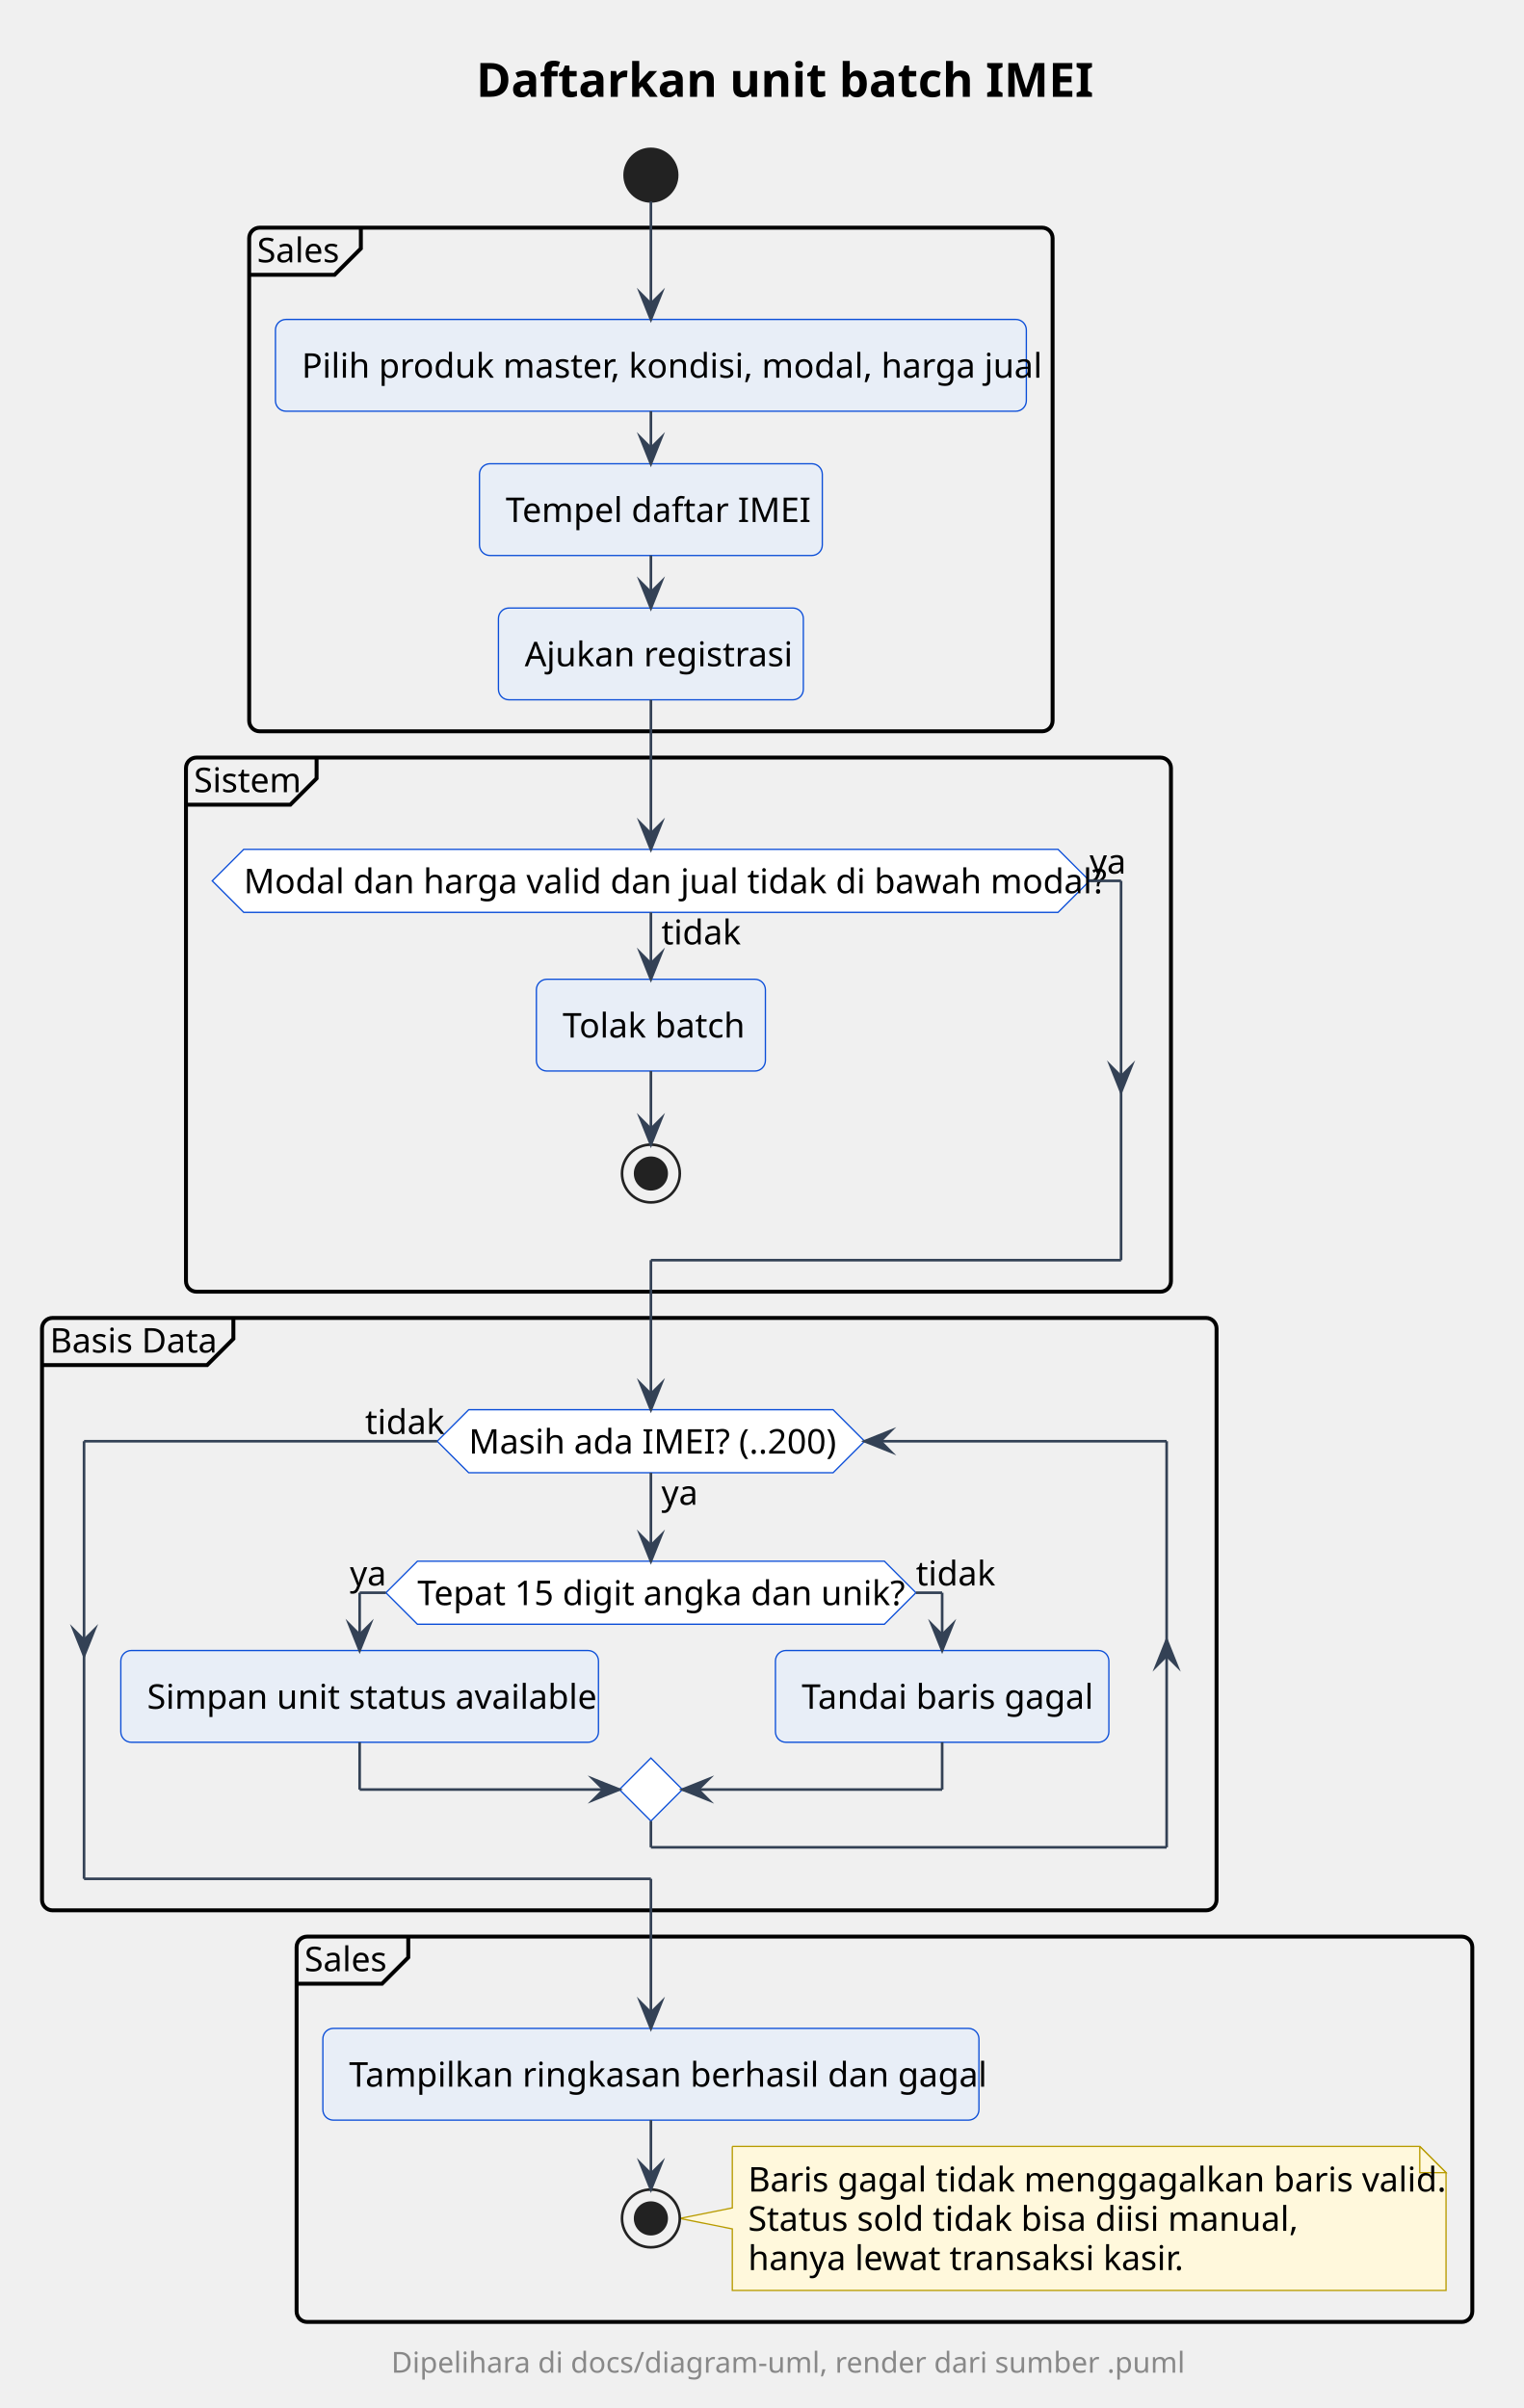
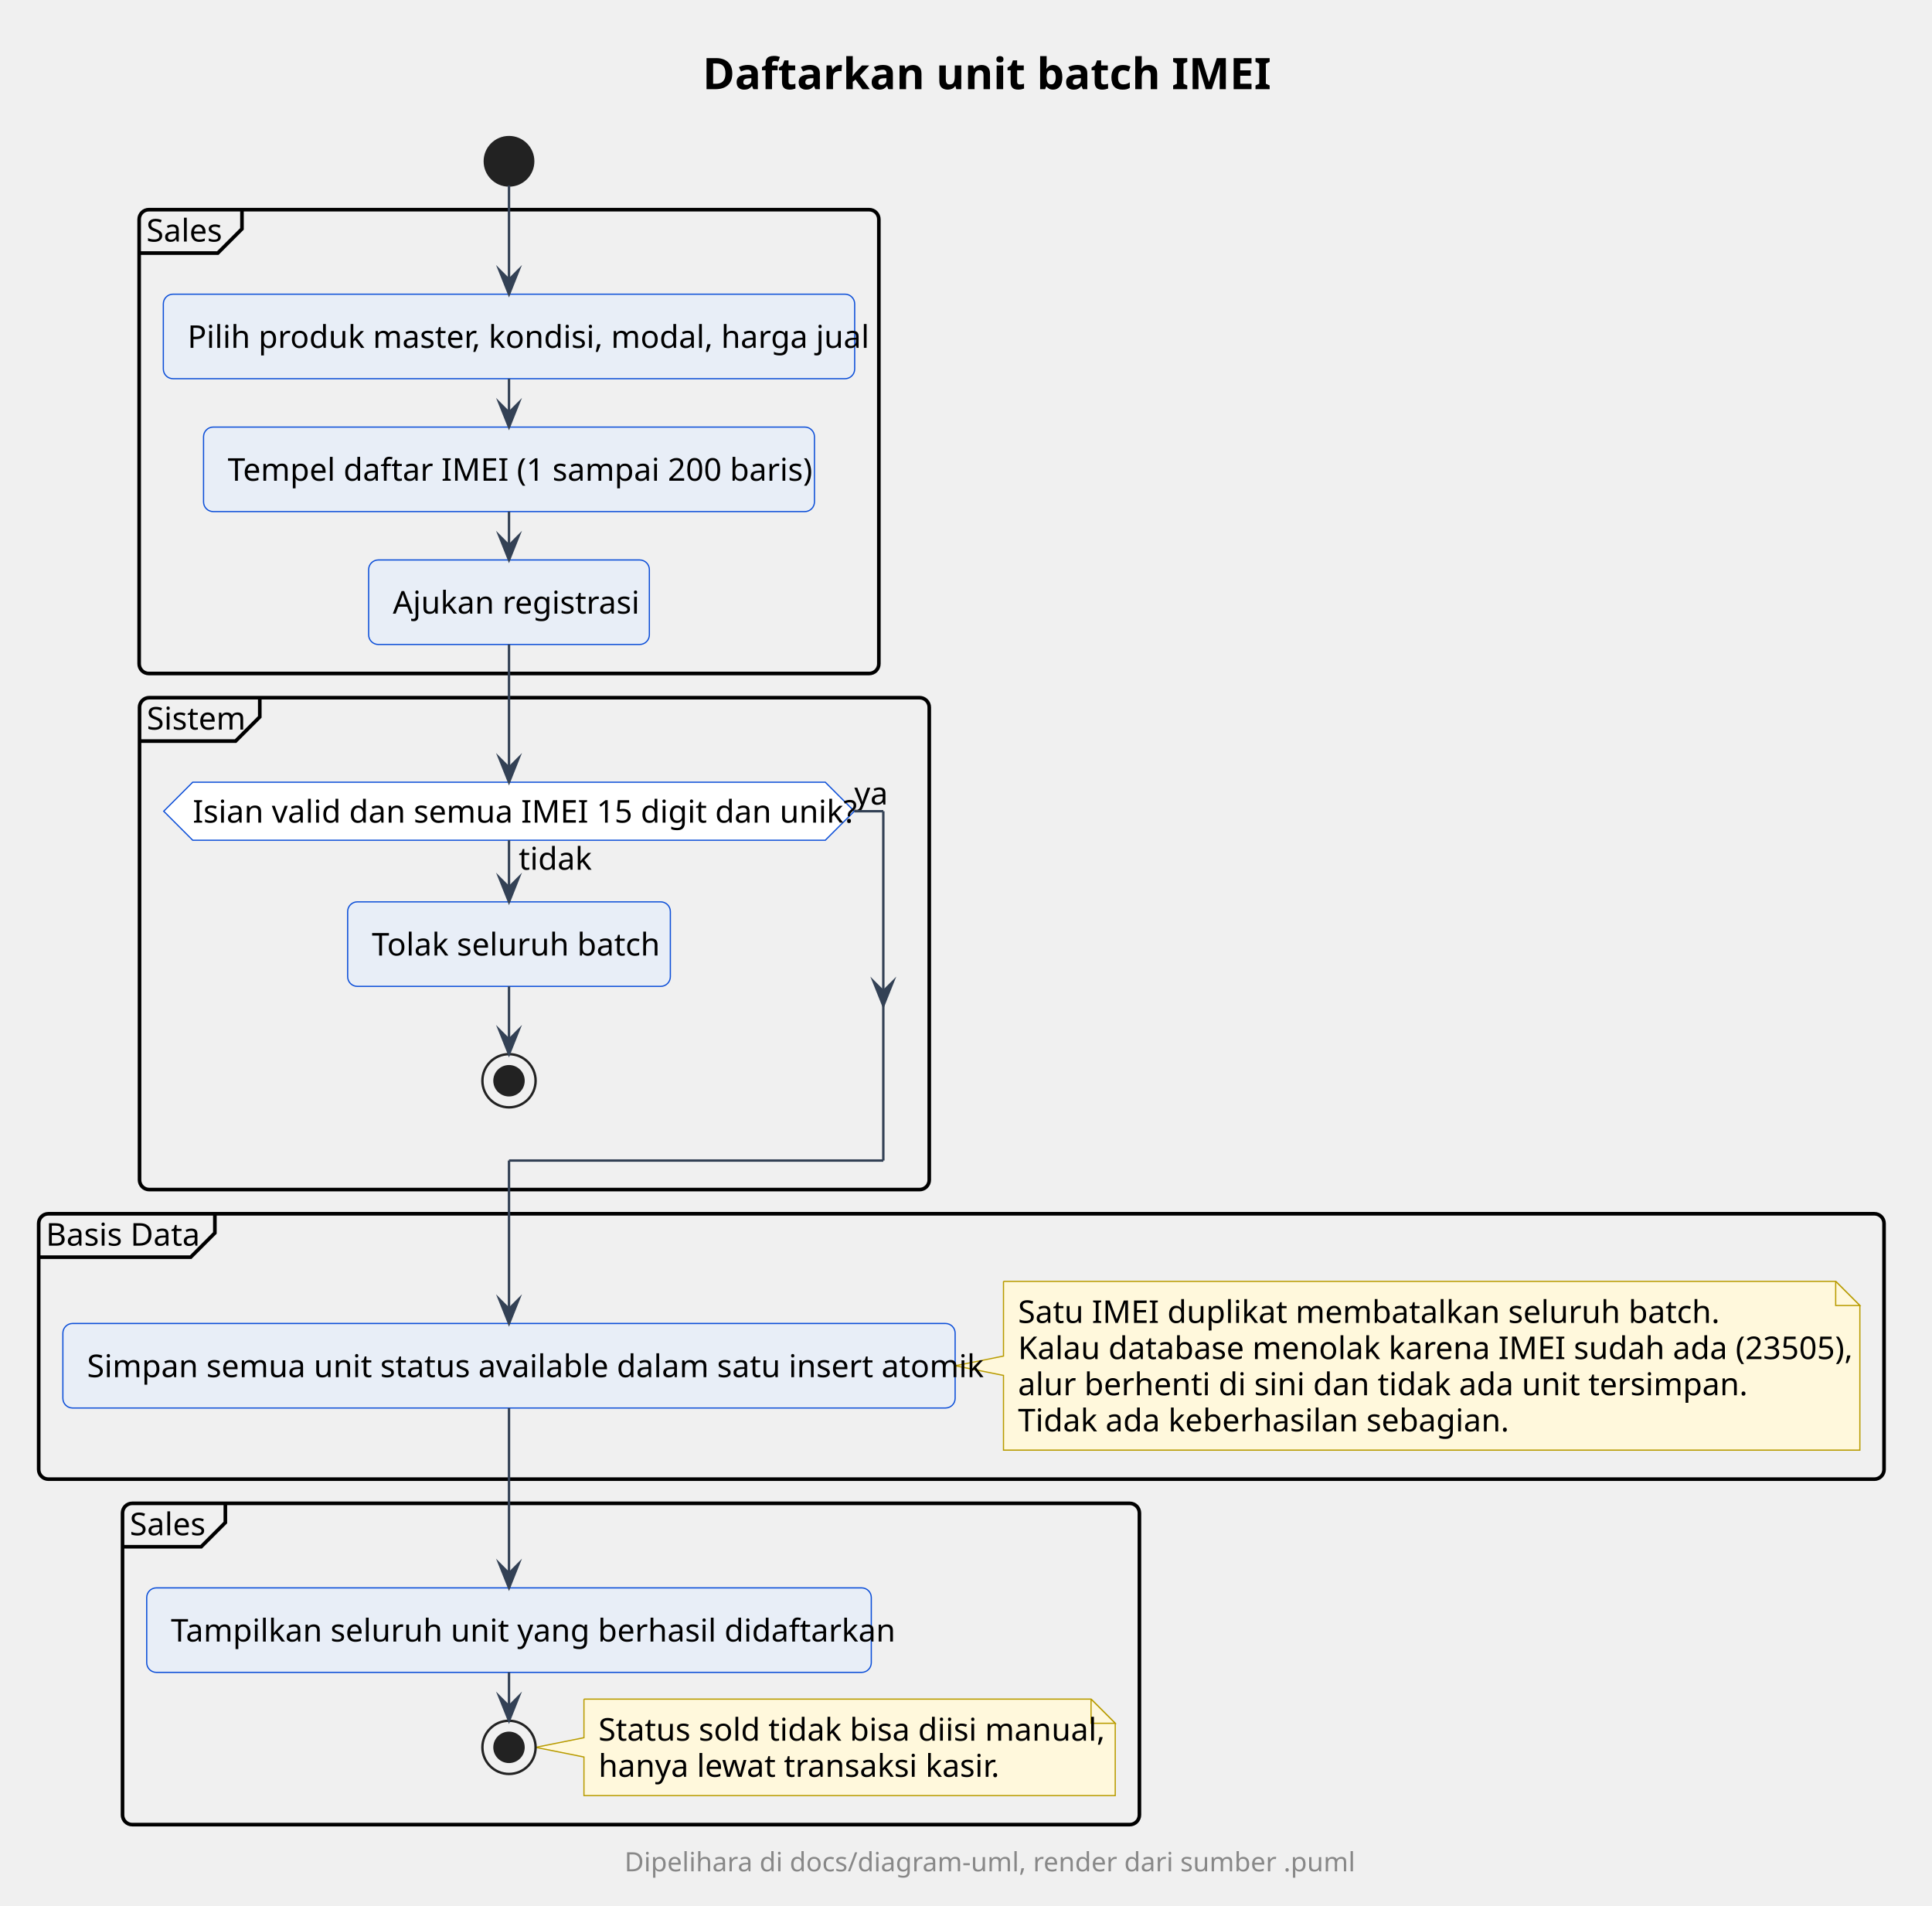
- <svg xmlns="http://www.w3.org/2000/svg" contentStyleType="text/css" data-diagram-type="ACTIVITY" height="917px" preserveAspectRatio="none" style="width:580px;height:917px;background:#FFFFFF;" version="1.1" viewBox="0 0 580 917" width="580px" zoomAndPan="magnify">
+ <svg xmlns="http://www.w3.org/2000/svg" version="1.1" data-diagram-type="ACTIVITY" style="width:799px;height:788px;background:#FFFFFF;" width="799px" height="788px" viewBox="0 0 799 788" zoomAndPan="magnify" preserveAspectRatio="none" contentStyleType="text/css">
  <defs />
-   <g>
+   <g font-family="sans-serif" lengthAdjust="spacing">
    <g class="title" data-source-line="43">
-       <text fill="#000000" font-family="sans-serif" font-size="18" font-weight="700" lengthAdjust="spacing" textLength="216.026" x="181.283" y="36.884">Daftarkan unit batch IMEI</text>
+       <text x="290.572" y="36.884" fill="#000" font-size="18" textLength="216.026" font-weight="700">Daftarkan unit batch IMEI</text>
    </g>
-     <ellipse cx="247.835" cy="66.698" fill="#222222" rx="10" ry="10" style="stroke:#222222;stroke-width:1;" />
-     <rect fill="none" height="191.795" rx="4" ry="4" style="stroke:#000000;stroke-width:1.5;" width="305.91" x="94.88" y="86.698" />
-     <path d="M137.399,86.698 L137.399,94.647 L127.399,104.647 L94.88,104.647" fill="none" style="stroke:#000000;stroke-width:1.5;" />
-     <text fill="#000000" font-family="sans-serif" font-size="13" lengthAdjust="spacing" textLength="32.519" x="97.88" y="99.892">Sales</text>
-     <rect fill="#E8EEF7" height="34.949" rx="4" ry="4" style="stroke:#0B4ED8;stroke-width:0.5;" width="285.91" x="104.88" y="121.647" />
-     <text fill="#000000" font-family="sans-serif" font-size="13" lengthAdjust="spacing" textLength="265.91" x="114.88" y="143.841">Pilih produk master, kondisi, modal, harga jual</text>
-     <rect fill="#E8EEF7" height="34.949" rx="4" ry="4" style="stroke:#0B4ED8;stroke-width:0.5;" width="130.538" x="182.566" y="176.596" />
-     <text fill="#000000" font-family="sans-serif" font-size="13" lengthAdjust="spacing" textLength="110.538" x="192.566" y="198.79">Tempel daftar IMEI</text>
-     <rect fill="#E8EEF7" height="34.949" rx="4" ry="4" style="stroke:#0B4ED8;stroke-width:0.5;" width="116.097" x="189.786" y="231.544" />
-     <text fill="#000000" font-family="sans-serif" font-size="13" lengthAdjust="spacing" textLength="96.097" x="199.786" y="253.738">Ajukan registrasi</text>
-     <rect fill="none" height="203.398" rx="4" ry="4" style="stroke:#000000;stroke-width:1.5;" width="375.039" x="70.815" y="288.493" />
-     <path d="M120.545,288.493 L120.545,296.442 L110.545,306.442 L70.815,306.442" fill="none" style="stroke:#000000;stroke-width:1.5;" />
-     <text fill="#000000" font-family="sans-serif" font-size="13" lengthAdjust="spacing" textLength="39.73" x="73.815" y="301.687">Sistem</text>
-     <rect fill="#E8EEF7" height="34.949" rx="4" ry="4" style="stroke:#0B4ED8;stroke-width:0.5;" width="87.203" x="204.233" y="372.916" />
-     <text fill="#000000" font-family="sans-serif" font-size="13" lengthAdjust="spacing" textLength="67.203" x="214.233" y="395.11">Tolak batch</text>
-     <ellipse cx="247.835" cy="446.891" fill="none" rx="11" ry="11" style="stroke:#222222;stroke-width:1;" />
-     <ellipse cx="247.835" cy="446.891" fill="#222222" rx="6" ry="6" style="stroke:#222222;stroke-width:1;" />
-     <polygon fill="#FFFFFF" points="92.815,323.442,402.854,323.442,414.854,335.442,402.854,347.442,92.815,347.442,80.815,335.442,92.815,323.442" style="stroke:#0B4ED8;stroke-width:0.5;stroke-linejoin:miter;stroke-miterlimit:10;" />
-     <text fill="#000000" font-family="sans-serif" font-size="13" lengthAdjust="spacing" textLength="27.46" x="251.835" y="359.636">tidak</text>
-     <text fill="#000000" font-family="sans-serif" font-size="13" lengthAdjust="spacing" textLength="310.039" x="92.815" y="340.161">Modal dan harga valid dan jual tidak di bawah modal?</text>
-     <text fill="#000000" font-family="sans-serif" font-size="13" lengthAdjust="spacing" textLength="13.73" x="414.854" y="332.687">ya</text>
-     <rect fill="none" height="225.591" rx="4" ry="4" style="stroke:#000000;stroke-width:1.5;" width="447.213" x="16" y="501.891" />
-     <path d="M88.861,501.891 L88.861,509.839 L78.861,519.839 L16,519.839" fill="none" style="stroke:#000000;stroke-width:1.5;" />
-     <text fill="#000000" font-family="sans-serif" font-size="13" lengthAdjust="spacing" textLength="62.861" x="19" y="515.085">Basis Data</text>
-     <polygon fill="#FFFFFF" points="158.936,594.533,336.734,594.533,348.734,606.533,336.734,618.533,158.936,618.533,146.936,606.533,158.936,594.533" style="stroke:#0B4ED8;stroke-width:0.5;stroke-linejoin:miter;stroke-miterlimit:10;" />
-     <text fill="#000000" font-family="sans-serif" font-size="13" lengthAdjust="spacing" textLength="177.798" x="158.936" y="611.253">Tepat 15 digit angka dan unik?</text>
-     <text fill="#000000" font-family="sans-serif" font-size="13" lengthAdjust="spacing" textLength="13.73" x="133.206" y="603.778">ya</text>
-     <text fill="#000000" font-family="sans-serif" font-size="13" lengthAdjust="spacing" textLength="27.46" x="348.734" y="603.778">tidak</text>
-     <rect fill="#E8EEF7" height="34.949" rx="4" ry="4" style="stroke:#0B4ED8;stroke-width:0.5;" width="181.872" x="46" y="628.533" />
-     <text fill="#000000" font-family="sans-serif" font-size="13" lengthAdjust="spacing" textLength="161.872" x="56" y="650.727">Simpan unit status available</text>
-     <rect fill="#E8EEF7" height="34.949" rx="4" ry="4" style="stroke:#0B4ED8;stroke-width:0.5;" width="126.958" x="295.255" y="628.533" />
-     <text fill="#000000" font-family="sans-serif" font-size="13" lengthAdjust="spacing" textLength="106.958" x="305.255" y="650.727">Tandai baris gagal</text>
-     <polygon fill="#FFFFFF" points="247.835,669.482,259.835,681.482,247.835,693.482,235.835,681.482,247.835,669.482" style="stroke:#0B4ED8;stroke-width:0.5;stroke-linejoin:miter;stroke-miterlimit:10;" />
-     <polygon fill="#FFFFFF" points="178.471,536.839,317.199,536.839,329.199,548.839,317.199,560.839,178.471,560.839,166.471,548.839,178.471,536.839" style="stroke:#0B4ED8;stroke-width:0.5;stroke-linejoin:miter;stroke-miterlimit:10;" />
-     <text fill="#000000" font-family="sans-serif" font-size="13" lengthAdjust="spacing" textLength="13.73" x="251.835" y="573.033">ya</text>
-     <text fill="#000000" font-family="sans-serif" font-size="13" lengthAdjust="spacing" textLength="138.728" x="178.471" y="553.559">Masih ada IMEI? (..200)</text>
-     <text fill="#000000" font-family="sans-serif" font-size="13" lengthAdjust="spacing" textLength="27.46" x="139.011" y="546.085">tidak</text>
-     <rect fill="none" height="146.744" rx="4" ry="4" style="stroke:#000000;stroke-width:1.5;" width="447.66" x="112.933" y="737.482" />
-     <path d="M155.452,737.482 L155.452,745.431 L145.452,755.431 L112.933,755.431" fill="none" style="stroke:#000000;stroke-width:1.5;" />
-     <text fill="#000000" font-family="sans-serif" font-size="13" lengthAdjust="spacing" textLength="32.519" x="115.933" y="750.676">Sales</text>
-     <rect fill="#E8EEF7" height="34.949" rx="4" ry="4" style="stroke:#0B4ED8;stroke-width:0.5;" width="249.804" x="122.933" y="772.431" />
-     <text fill="#000000" font-family="sans-serif" font-size="13" lengthAdjust="spacing" textLength="229.804" x="132.933" y="794.625">Tampilkan ringkasan berhasil dan gagal</text>
-     <path d="M278.835,817.379 L278.835,840.803 L258.835,844.803 L278.835,848.803 L278.835,872.226 A0,0 0 0 0 278.835,872.226 L550.592,872.226 A0,0 0 0 0 550.592,872.226 L550.592,827.379 L540.592,817.379 L278.835,817.379 A0,0 0 0 0 278.835,817.379" fill="#FFF8DC" style="stroke:#B89B00;stroke-width:0.5;" />
-     <path d="M540.592,817.379 L540.592,827.379 L550.592,827.379 L540.592,817.379" fill="#FFF8DC" style="stroke:#B89B00;stroke-width:0.5;" />
-     <text fill="#000000" font-family="sans-serif" font-size="13" lengthAdjust="spacing" textLength="250.758" x="284.835" y="834.573">Baris gagal tidak menggagalkan baris valid.</text>
-     <text fill="#000000" font-family="sans-serif" font-size="13" lengthAdjust="spacing" textLength="198.713" x="284.835" y="849.522">Status sold tidak bisa diisi manual,</text>
-     <text fill="#000000" font-family="sans-serif" font-size="13" lengthAdjust="spacing" textLength="159.682" x="284.835" y="864.471">hanya lewat transaksi kasir.</text>
-     <ellipse cx="247.835" cy="844.803" fill="none" rx="11" ry="11" style="stroke:#222222;stroke-width:1;" />
-     <ellipse cx="247.835" cy="844.803" fill="#222222" rx="6" ry="6" style="stroke:#222222;stroke-width:1;" />
-     <line style="stroke:#334155;stroke-width:1;" x1="247.835" x2="247.835" y1="156.596" y2="176.596" />
-     <polygon fill="#334155" points="243.835,166.596,247.835,176.596,251.835,166.596,247.835,170.596" style="stroke:#334155;stroke-width:1;stroke-linejoin:miter;stroke-miterlimit:10;" />
-     <line style="stroke:#334155;stroke-width:1;" x1="247.835" x2="247.835" y1="211.544" y2="231.544" />
-     <polygon fill="#334155" points="243.835,221.544,247.835,231.544,251.835,221.544,247.835,225.544" style="stroke:#334155;stroke-width:1;stroke-linejoin:miter;stroke-miterlimit:10;" />
-     <line style="stroke:#334155;stroke-width:1;" x1="247.835" x2="247.835" y1="76.698" y2="121.647" />
-     <polygon fill="#334155" points="243.835,111.647,247.835,121.647,251.835,111.647,247.835,115.647" style="stroke:#334155;stroke-width:1;stroke-linejoin:miter;stroke-miterlimit:10;" />
-     <line style="stroke:#334155;stroke-width:1;" x1="247.835" x2="247.835" y1="407.865" y2="435.891" />
-     <polygon fill="#334155" points="243.835,425.891,247.835,435.891,251.835,425.891,247.835,429.891" style="stroke:#334155;stroke-width:1;stroke-linejoin:miter;stroke-miterlimit:10;" />
-     <line style="stroke:#334155;stroke-width:1;" x1="247.835" x2="247.835" y1="347.442" y2="372.916" />
-     <polygon fill="#334155" points="243.835,362.916,247.835,372.916,251.835,362.916,247.835,366.916" style="stroke:#334155;stroke-width:1;stroke-linejoin:miter;stroke-miterlimit:10;" />
-     <line style="stroke:#334155;stroke-width:1;" x1="414.854" x2="426.854" y1="335.442" y2="335.442" />
-     <polygon fill="#334155" points="422.854,405.891,426.854,415.891,430.854,405.891,426.854,409.891" style="stroke:#334155;stroke-width:1;stroke-linejoin:miter;stroke-miterlimit:10;" />
-     <line style="stroke:#334155;stroke-width:1;" x1="426.854" x2="426.854" y1="335.442" y2="479.891" />
-     <line style="stroke:#334155;stroke-width:1;" x1="426.854" x2="247.835" y1="479.891" y2="479.891" />
-     <line style="stroke:#334155;stroke-width:1;" x1="247.835" x2="247.835" y1="479.891" y2="536.839" />
-     <polygon fill="#334155" points="243.835,526.839,247.835,536.839,251.835,526.839,247.835,530.839" style="stroke:#334155;stroke-width:1;stroke-linejoin:miter;stroke-miterlimit:10;" />
-     <line style="stroke:#334155;stroke-width:1;" x1="247.835" x2="247.835" y1="266.493" y2="323.442" />
-     <polygon fill="#334155" points="243.835,313.442,247.835,323.442,251.835,313.442,247.835,317.442" style="stroke:#334155;stroke-width:1;stroke-linejoin:miter;stroke-miterlimit:10;" />
-     <line style="stroke:#334155;stroke-width:1;" x1="146.936" x2="136.936" y1="606.533" y2="606.533" />
-     <line style="stroke:#334155;stroke-width:1;" x1="136.936" x2="136.936" y1="606.533" y2="628.533" />
-     <polygon fill="#334155" points="132.936,618.533,136.936,628.533,140.936,618.533,136.936,622.533" style="stroke:#334155;stroke-width:1;stroke-linejoin:miter;stroke-miterlimit:10;" />
-     <line style="stroke:#334155;stroke-width:1;" x1="348.734" x2="358.734" y1="606.533" y2="606.533" />
-     <line style="stroke:#334155;stroke-width:1;" x1="358.734" x2="358.734" y1="606.533" y2="628.533" />
-     <polygon fill="#334155" points="354.734,618.533,358.734,628.533,362.734,618.533,358.734,622.533" style="stroke:#334155;stroke-width:1;stroke-linejoin:miter;stroke-miterlimit:10;" />
-     <line style="stroke:#334155;stroke-width:1;" x1="136.936" x2="136.936" y1="663.482" y2="681.482" />
-     <line style="stroke:#334155;stroke-width:1;" x1="136.936" x2="235.835" y1="681.482" y2="681.482" />
-     <polygon fill="#334155" points="225.835,677.482,235.835,681.482,225.835,685.482,229.835,681.482" style="stroke:#334155;stroke-width:1;stroke-linejoin:miter;stroke-miterlimit:10;" />
-     <line style="stroke:#334155;stroke-width:1;" x1="358.734" x2="358.734" y1="663.482" y2="681.482" />
-     <line style="stroke:#334155;stroke-width:1;" x1="358.734" x2="259.835" y1="681.482" y2="681.482" />
-     <polygon fill="#334155" points="269.835,677.482,259.835,681.482,269.835,685.482,265.835,681.482" style="stroke:#334155;stroke-width:1;stroke-linejoin:miter;stroke-miterlimit:10;" />
-     <line style="stroke:#334155;stroke-width:1;" x1="247.835" x2="247.835" y1="560.839" y2="594.533" />
-     <polygon fill="#334155" points="243.835,584.533,247.835,594.533,251.835,584.533,247.835,588.533" style="stroke:#334155;stroke-width:1;stroke-linejoin:miter;stroke-miterlimit:10;" />
-     <line style="stroke:#334155;stroke-width:1;" x1="247.835" x2="247.835" y1="693.482" y2="703.482" />
-     <line style="stroke:#334155;stroke-width:1;" x1="247.835" x2="444.213" y1="703.482" y2="703.482" />
-     <polygon fill="#334155" points="440.213,634.533,444.213,624.533,448.213,634.533,444.213,630.533" style="stroke:#334155;stroke-width:1;stroke-linejoin:miter;stroke-miterlimit:10;" />
-     <line style="stroke:#334155;stroke-width:1;" x1="444.213" x2="444.213" y1="548.839" y2="703.482" />
-     <line style="stroke:#334155;stroke-width:1;" x1="444.213" x2="329.199" y1="548.839" y2="548.839" />
-     <polygon fill="#334155" points="339.199,544.839,329.199,548.839,339.199,552.839,335.199,548.839" style="stroke:#334155;stroke-width:1;stroke-linejoin:miter;stroke-miterlimit:10;" />
-     <line style="stroke:#334155;stroke-width:1;" x1="166.471" x2="32" y1="548.839" y2="548.839" />
-     <polygon fill="#334155" points="28,620.533,32,630.533,36,620.533,32,624.533" style="stroke:#334155;stroke-width:1;stroke-linejoin:miter;stroke-miterlimit:10;" />
-     <line style="stroke:#334155;stroke-width:1;" x1="32" x2="32" y1="548.839" y2="715.482" />
-     <line style="stroke:#334155;stroke-width:1;" x1="32" x2="247.835" y1="715.482" y2="715.482" />
-     <line style="stroke:#334155;stroke-width:1;" x1="247.835" x2="247.835" y1="715.482" y2="772.431" />
-     <polygon fill="#334155" points="243.835,762.431,247.835,772.431,251.835,762.431,247.835,766.431" style="stroke:#334155;stroke-width:1;stroke-linejoin:miter;stroke-miterlimit:10;" />
-     <line style="stroke:#334155;stroke-width:1;" x1="247.835" x2="247.835" y1="807.379" y2="833.803" />
-     <polygon fill="#334155" points="243.835,823.803,247.835,833.803,251.835,823.803,247.835,827.803" style="stroke:#334155;stroke-width:1;stroke-linejoin:miter;stroke-miterlimit:10;" />
+     <ellipse cx="210.503" cy="66.698" rx="10" ry="10" fill="#222" style="stroke:#222;stroke-width:1;" />
+     <rect x="57.549" y="86.698" width="305.91" height="191.795" fill="none" style="stroke:#000;stroke-width:1.5;" rx="4" ry="4" />
+     <path d="M100.068,86.698 L100.068,94.647 L90.068,104.647 L57.549,104.647" style="stroke:#000;stroke-width:1.5;" fill="none" />
+     <text x="60.549" y="99.892" fill="#000" font-size="13" textLength="32.519">Sales</text>
+     <rect x="67.549" y="121.647" width="285.91" height="34.949" fill="#E8EEF7" style="stroke:#0B4ED8;stroke-width:0.5;" rx="4" ry="4" />
+     <text x="77.549" y="143.841" fill="#000" font-size="13" textLength="265.91">Pilih produk master, kondisi, modal, harga jual</text>
+     <rect x="84.179" y="176.596" width="252.648" height="34.949" fill="#E8EEF7" style="stroke:#0B4ED8;stroke-width:0.5;" rx="4" ry="4" />
+     <text x="94.179" y="198.79" fill="#000" font-size="13" textLength="232.648">Tempel daftar IMEI (1 sampai 200 baris)</text>
+     <rect x="152.455" y="231.544" width="116.097" height="34.949" fill="#E8EEF7" style="stroke:#0B4ED8;stroke-width:0.5;" rx="4" ry="4" />
+     <text x="162.455" y="253.738" fill="#000" font-size="13" textLength="96.097">Ajukan registrasi</text>
+     <rect x="57.704" y="288.493" width="326.6" height="203.397" fill="none" style="stroke:#000;stroke-width:1.5;" rx="4" ry="4" />
+     <path d="M107.434,288.493 L107.434,296.442 L97.434,306.442 L57.704,306.442" style="stroke:#000;stroke-width:1.5;" fill="none" />
+     <text x="60.704" y="301.687" fill="#000" font-size="13" textLength="39.73">Sistem</text>
+     <rect x="143.778" y="372.916" width="133.452" height="34.949" fill="#E8EEF7" style="stroke:#0B4ED8;stroke-width:0.5;" rx="4" ry="4" />
+     <text x="153.778" y="395.11" fill="#000" font-size="13" textLength="113.452">Tolak seluruh batch</text>
+     <ellipse cx="210.503" cy="446.891" rx="11" ry="11" fill="none" style="stroke:#222;stroke-width:1;" />
+     <ellipse cx="210.503" cy="446.891" rx="6" ry="6" fill="#222" style="stroke:#222;stroke-width:1;" />
+     <polygon points="79.704,323.442,341.303,323.442,353.303,335.442,341.303,347.442,79.704,347.442,67.704,335.442,79.704,323.442" fill="#FFF" style="stroke:#0B4ED8;stroke-width:0.5;stroke-linejoin:miter;stroke-miterlimit:10;" />
+     <text x="214.503" y="359.636" fill="#000" font-size="13" textLength="27.46">tidak</text>
+     <text x="79.704" y="340.161" fill="#000" font-size="13" textLength="261.6">Isian valid dan semua IMEI 15 digit dan unik?</text>
+     <text x="353.303" y="332.687" fill="#000" font-size="13" textLength="13.73">ya</text>
+     <rect x="16" y="501.891" width="763.17" height="109.744" fill="none" style="stroke:#000;stroke-width:1.5;" rx="4" ry="4" />
+     <path d="M88.861,501.891 L88.861,509.839 L78.861,519.839 L16,519.839" style="stroke:#000;stroke-width:1.5;" fill="none" />
+     <text x="19" y="515.084" fill="#000" font-size="13" textLength="62.861">Basis Data</text>
+     <path d="M415.007,529.839 L415.007,560.737 L395.007,564.737 L415.007,568.737 L415.007,599.634 A0,0 0 0 0 415.007,599.634 L769.17,599.634 A0,0 0 0 0 769.17,599.634 L769.17,539.839 L759.17,529.839 L415.007,529.839 A0,0 0 0 0 415.007,529.839" style="stroke:#B89B00;stroke-width:0.5;" fill="#FFF8DC" />
+     <path d="M759.17,529.839 L759.17,539.839 L769.17,539.839 L759.17,529.839" style="stroke:#B89B00;stroke-width:0.5;" fill="#FFF8DC" />
+     <text x="421.007" y="547.033" fill="#000" font-size="13" textLength="272.422">Satu IMEI duplikat membatalkan seluruh batch.</text>
+     <text x="421.007" y="561.982" fill="#000" font-size="13" textLength="333.163">Kalau database menolak karena IMEI sudah ada (23505),</text>
+     <text x="421.007" y="576.931" fill="#000" font-size="13" textLength="279.665">alur berhenti di sini dan tidak ada unit tersimpan.</text>
+     <text x="421.007" y="591.879" fill="#000" font-size="13" textLength="194.41">Tidak ada keberhasilan sebagian.</text>
+     <rect x="26" y="547.262" width="369.007" height="34.949" fill="#E8EEF7" style="stroke:#0B4ED8;stroke-width:0.5;" rx="4" ry="4" />
+     <text x="36" y="569.456" fill="#000" font-size="13" textLength="349.007">Simpan semua unit status available dalam satu insert atomik</text>
+     <rect x="50.674" y="621.634" width="420.543" height="132.846" fill="none" style="stroke:#000;stroke-width:1.5;" rx="4" ry="4" />
+     <path d="M93.193,621.634 L93.193,629.583 L83.193,639.583 L50.674,639.583" style="stroke:#000;stroke-width:1.5;" fill="none" />
+     <text x="53.674" y="634.828" fill="#000" font-size="13" textLength="32.519">Sales</text>
+     <rect x="60.674" y="656.583" width="299.659" height="34.949" fill="#E8EEF7" style="stroke:#0B4ED8;stroke-width:0.5;" rx="4" ry="4" />
+     <text x="70.674" y="678.777" fill="#000" font-size="13" textLength="279.659">Tampilkan seluruh unit yang berhasil didaftarkan</text>
+     <path d="M241.503,702.583 L241.503,718.532 L221.503,722.532 L241.503,726.532 L241.503,742.48 A0,0 0 0 0 241.503,742.48 L461.217,742.48 A0,0 0 0 0 461.217,742.48 L461.217,712.583 L451.217,702.583 L241.503,702.583 A0,0 0 0 0 241.503,702.583" style="stroke:#B89B00;stroke-width:0.5;" fill="#FFF8DC" />
+     <path d="M451.217,702.583 L451.217,712.583 L461.217,712.583 L451.217,702.583" style="stroke:#B89B00;stroke-width:0.5;" fill="#FFF8DC" />
+     <text x="247.503" y="719.777" fill="#000" font-size="13" textLength="198.713">Status sold tidak bisa diisi manual,</text>
+     <text x="247.503" y="734.726" fill="#000" font-size="13" textLength="159.682">hanya lewat transaksi kasir.</text>
+     <ellipse cx="210.503" cy="722.532" rx="11" ry="11" fill="none" style="stroke:#222;stroke-width:1;" />
+     <ellipse cx="210.503" cy="722.532" rx="6" ry="6" fill="#222" style="stroke:#222;stroke-width:1;" />
+     <line x1="210.503" y1="156.596" x2="210.503" y2="176.596" style="stroke:#334155;stroke-width:1;" />
+     <polygon points="206.503,166.596,210.503,176.596,214.503,166.596,210.503,170.596" fill="#334155" style="stroke:#334155;stroke-width:1;stroke-linejoin:miter;stroke-miterlimit:10;" />
+     <line x1="210.503" y1="211.544" x2="210.503" y2="231.544" style="stroke:#334155;stroke-width:1;" />
+     <polygon points="206.503,221.544,210.503,231.544,214.503,221.544,210.503,225.544" fill="#334155" style="stroke:#334155;stroke-width:1;stroke-linejoin:miter;stroke-miterlimit:10;" />
+     <line x1="210.503" y1="76.698" x2="210.503" y2="121.647" style="stroke:#334155;stroke-width:1;" />
+     <polygon points="206.503,111.647,210.503,121.647,214.503,111.647,210.503,115.647" fill="#334155" style="stroke:#334155;stroke-width:1;stroke-linejoin:miter;stroke-miterlimit:10;" />
+     <line x1="210.503" y1="407.865" x2="210.503" y2="435.891" style="stroke:#334155;stroke-width:1;" />
+     <polygon points="206.503,425.891,210.503,435.891,214.503,425.891,210.503,429.891" fill="#334155" style="stroke:#334155;stroke-width:1;stroke-linejoin:miter;stroke-miterlimit:10;" />
+     <line x1="210.503" y1="347.442" x2="210.503" y2="372.916" style="stroke:#334155;stroke-width:1;" />
+     <polygon points="206.503,362.916,210.503,372.916,214.503,362.916,210.503,366.916" fill="#334155" style="stroke:#334155;stroke-width:1;stroke-linejoin:miter;stroke-miterlimit:10;" />
+     <line x1="353.303" y1="335.442" x2="365.303" y2="335.442" style="stroke:#334155;stroke-width:1;" />
+     <polygon points="361.303,405.891,365.303,415.891,369.303,405.891,365.303,409.891" fill="#334155" style="stroke:#334155;stroke-width:1;stroke-linejoin:miter;stroke-miterlimit:10;" />
+     <line x1="365.303" y1="335.442" x2="365.303" y2="479.891" style="stroke:#334155;stroke-width:1;" />
+     <line x1="365.303" y1="479.891" x2="210.503" y2="479.891" style="stroke:#334155;stroke-width:1;" />
+     <line x1="210.503" y1="479.891" x2="210.503" y2="547.262" style="stroke:#334155;stroke-width:1;" />
+     <polygon points="206.503,537.262,210.503,547.262,214.503,537.262,210.503,541.262" fill="#334155" style="stroke:#334155;stroke-width:1;stroke-linejoin:miter;stroke-miterlimit:10;" />
+     <line x1="210.503" y1="266.493" x2="210.503" y2="323.442" style="stroke:#334155;stroke-width:1;" />
+     <polygon points="206.503,313.442,210.503,323.442,214.503,313.442,210.503,317.442" fill="#334155" style="stroke:#334155;stroke-width:1;stroke-linejoin:miter;stroke-miterlimit:10;" />
+     <line x1="210.503" y1="691.532" x2="210.503" y2="711.532" style="stroke:#334155;stroke-width:1;" />
+     <polygon points="206.503,701.532,210.503,711.532,214.503,701.532,210.503,705.532" fill="#334155" style="stroke:#334155;stroke-width:1;stroke-linejoin:miter;stroke-miterlimit:10;" />
+     <line x1="210.503" y1="582.211" x2="210.503" y2="656.583" style="stroke:#334155;stroke-width:1;" />
+     <polygon points="206.503,646.583,210.503,656.583,214.503,646.583,210.503,650.583" fill="#334155" style="stroke:#334155;stroke-width:1;stroke-linejoin:miter;stroke-miterlimit:10;" />
    <g class="footer" data-source-line="42">
-       <text fill="#888888" font-family="sans-serif" font-size="11" lengthAdjust="spacing" textLength="280.618" x="148.987" y="903.543">Dipelihara di docs/diagram-uml, render dari sumber .puml</text>
+       <text x="258.276" y="773.798" fill="#888" font-size="11" textLength="280.618">Dipelihara di docs/diagram-uml, render dari sumber .puml</text>
    </g>
  </g>
</svg>
